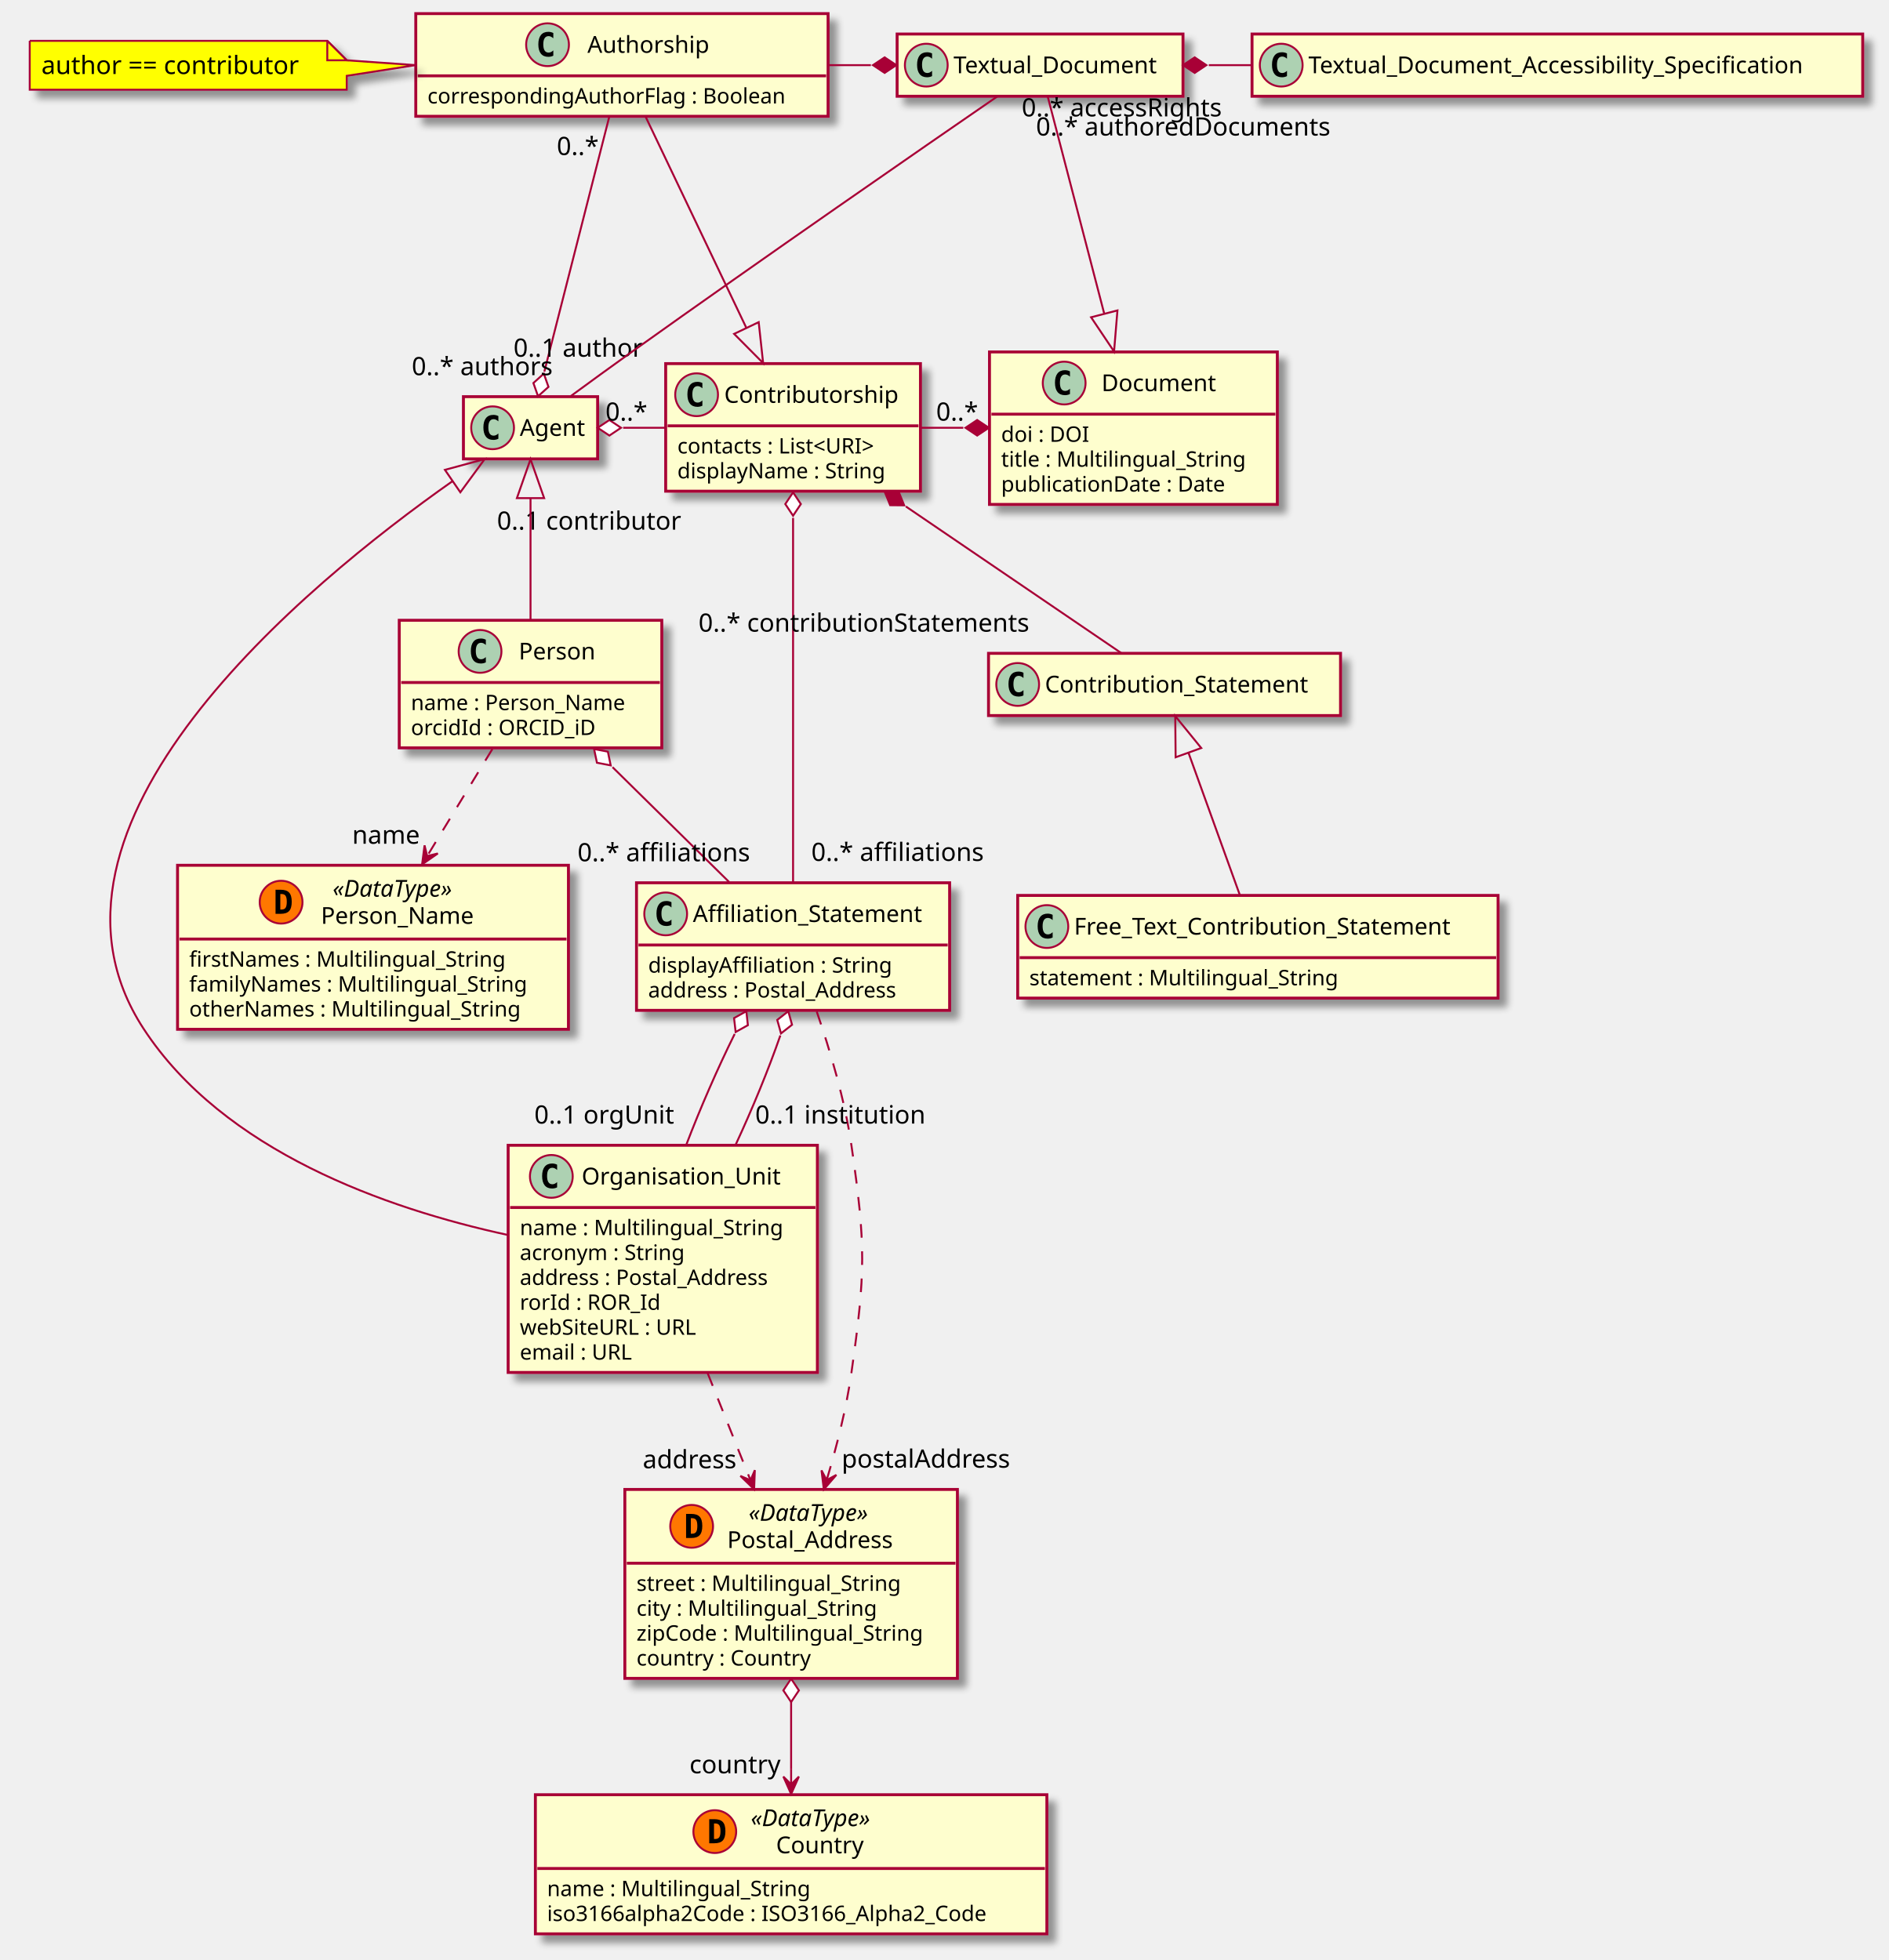
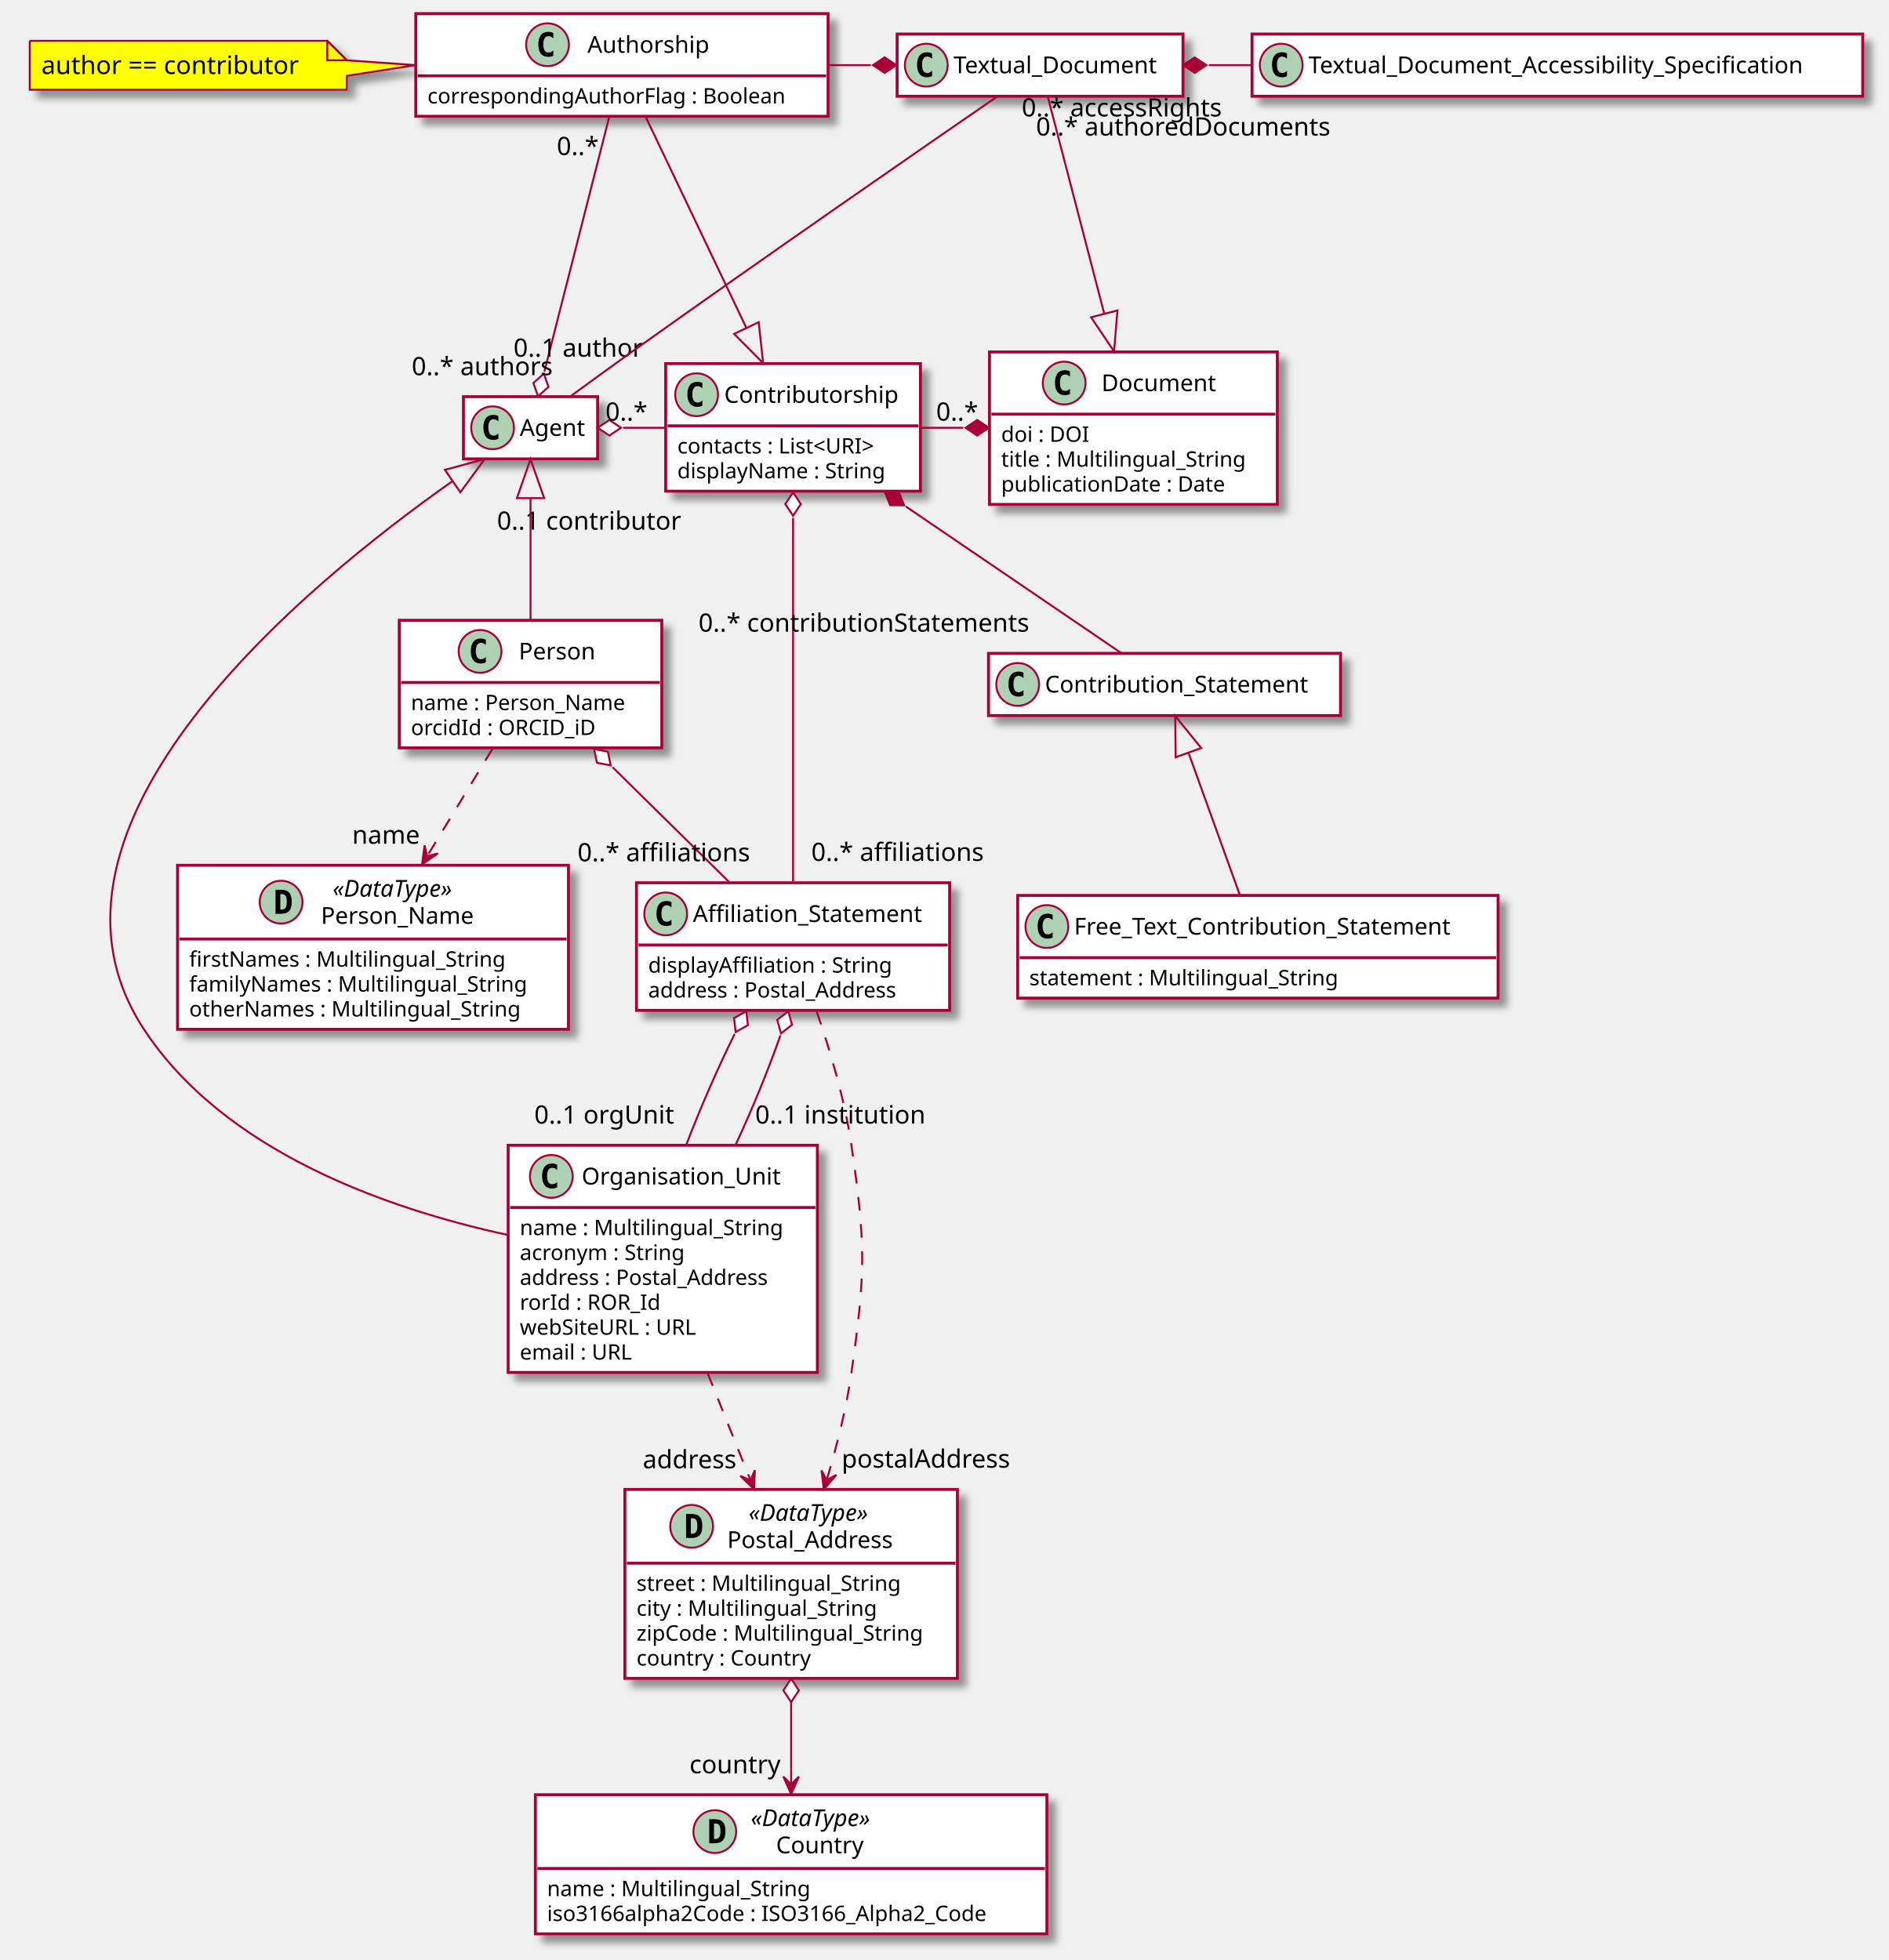
<svg xmlns="http://www.w3.org/2000/svg" contentScriptType="application/ecmascript" contentStyleType="text/css" height="1008px" preserveAspectRatio="none" style="width:971px;height:1008px;background:#FFFFFF;" version="1.1" viewBox="0 0 971 1008" width="971px" zoomAndPan="magnify">
  <defs>
-     <filter height="300%" id="fzcl2ooqlqvwh" width="300%" x="-1" y="-1">
+     <filter height="300%" id="fg955cpc2w1pw" width="300%" x="-1" y="-1">
      <feGaussianBlur result="blurOut" stdDeviation="2.0" />
      <feColorMatrix in="blurOut" result="blurOut2" type="matrix" values="0 0 0 0 0 0 0 0 0 0 0 0 0 0 0 0 0 0 .4 0" />
      <feOffset dx="4.0" dy="4.0" in="blurOut2" result="blurOut3" />
      <feBlend in="SourceGraphic" in2="blurOut3" mode="normal" />
    </filter>
  </defs>
  <g>
-     <rect codeLine="8" fill="#FEFECE" filter="url(#fzcl2ooqlqvwh)" height="78.414" id="Document" style="stroke:#A80036;stroke-width:1.5;" width="148" x="508.79" y="181" />
+     <rect codeLine="8" fill="#FFFFFF" filter="url(#fg955cpc2w1pw)" height="78.414" id="Document" style="stroke:#A80036;stroke-width:1.5;" width="148" x="508.79" y="181" />
    <ellipse cx="547.19" cy="197" fill="#ADD1B2" rx="11" ry="11" style="stroke:#A80036;stroke-width:1.0;" />
    <path d="M550.159,202.641 Q549.581,202.938 548.94,203.078 Q548.299,203.234 547.596,203.234 Q545.096,203.234 543.768,201.594 Q542.456,199.938 542.456,196.812 Q542.456,193.688 543.768,192.031 Q545.096,190.375 547.596,190.375 Q548.299,190.375 548.94,190.531 Q549.596,190.688 550.159,190.984 L550.159,193.703 Q549.534,193.125 548.94,192.859 Q548.346,192.578 547.721,192.578 Q546.378,192.578 545.69,193.656 Q545.003,194.719 545.003,196.812 Q545.003,198.906 545.69,199.984 Q546.378,201.047 547.721,201.047 Q548.346,201.047 548.94,200.781 Q549.534,200.5 550.159,199.922 L550.159,202.641 Z " fill="#000000" />
    <text fill="#000000" font-family="sans-serif" font-size="12" lengthAdjust="spacing" textLength="64" x="566.39" y="201.154">Document</text>
    <line style="stroke:#A80036;stroke-width:1.5;" x1="509.79" x2="655.79" y1="213" y2="213" />
    <text fill="#000000" font-family="sans-serif" font-size="11" lengthAdjust="spacing" textLength="49" x="514.79" y="227.21">doi : DOI</text>
    <text fill="#000000" font-family="sans-serif" font-size="11" lengthAdjust="spacing" textLength="136" x="514.79" y="240.015">title : Multilingual_String</text>
    <text fill="#000000" font-family="sans-serif" font-size="11" lengthAdjust="spacing" textLength="125" x="514.79" y="252.82">publicationDate : Date</text>
-     <rect codeLine="14" fill="#FEFECE" filter="url(#fzcl2ooqlqvwh)" height="32" id="Textual_Document" style="stroke:#A80036;stroke-width:1.5;" width="147" x="461.29" y="17.5" />
+     <rect codeLine="14" fill="#FFFFFF" filter="url(#fg955cpc2w1pw)" height="32" id="Textual_Document" style="stroke:#A80036;stroke-width:1.5;" width="147" x="461.29" y="17.5" />
    <ellipse cx="476.29" cy="33.5" fill="#ADD1B2" rx="11" ry="11" style="stroke:#A80036;stroke-width:1.0;" />
    <path d="M479.259,39.141 Q478.681,39.438 478.04,39.578 Q477.399,39.734 476.696,39.734 Q474.196,39.734 472.868,38.094 Q471.556,36.438 471.556,33.312 Q471.556,30.188 472.868,28.531 Q474.196,26.875 476.696,26.875 Q477.399,26.875 478.04,27.031 Q478.696,27.188 479.259,27.484 L479.259,30.203 Q478.634,29.625 478.04,29.359 Q477.446,29.078 476.821,29.078 Q475.478,29.078 474.79,30.156 Q474.103,31.219 474.103,33.312 Q474.103,35.406 474.79,36.484 Q475.478,37.547 476.821,37.547 Q477.446,37.547 478.04,37.281 Q478.634,37 479.259,36.422 L479.259,39.141 Z " fill="#000000" />
    <text fill="#000000" font-family="sans-serif" font-size="12" lengthAdjust="spacing" textLength="115" x="490.29" y="37.654">Textual_Document</text>
-     <rect codeLine="16" fill="#FEFECE" filter="url(#fzcl2ooqlqvwh)" height="32" id="Textual_Document_Accessibility_Specification" style="stroke:#A80036;stroke-width:1.5;" width="314" x="643.79" y="17.5" />
+     <rect codeLine="16" fill="#FFFFFF" filter="url(#fg955cpc2w1pw)" height="32" id="Textual_Document_Accessibility_Specification" style="stroke:#A80036;stroke-width:1.5;" width="314" x="643.79" y="17.5" />
    <ellipse cx="658.79" cy="33.5" fill="#ADD1B2" rx="11" ry="11" style="stroke:#A80036;stroke-width:1.0;" />
    <path d="M661.759,39.141 Q661.181,39.438 660.54,39.578 Q659.899,39.734 659.196,39.734 Q656.696,39.734 655.368,38.094 Q654.056,36.438 654.056,33.312 Q654.056,30.188 655.368,28.531 Q656.696,26.875 659.196,26.875 Q659.899,26.875 660.54,27.031 Q661.196,27.188 661.759,27.484 L661.759,30.203 Q661.134,29.625 660.54,29.359 Q659.946,29.078 659.321,29.078 Q657.977,29.078 657.29,30.156 Q656.602,31.219 656.602,33.312 Q656.602,35.406 657.29,36.484 Q657.977,37.547 659.321,37.547 Q659.946,37.547 660.54,37.281 Q661.134,37 661.759,36.422 L661.759,39.141 Z " fill="#000000" />
    <text fill="#000000" font-family="sans-serif" font-size="12" lengthAdjust="spacing" textLength="282" x="672.79" y="37.654">Textual_Document_Accessibility_Specification</text>
-     <rect codeLine="19" fill="#FEFECE" filter="url(#fzcl2ooqlqvwh)" height="32" id="Agent" style="stroke:#A80036;stroke-width:1.5;" width="69" x="238.29" y="204" />
+     <rect codeLine="19" fill="#FFFFFF" filter="url(#fg955cpc2w1pw)" height="32" id="Agent" style="stroke:#A80036;stroke-width:1.5;" width="69" x="238.29" y="204" />
    <ellipse cx="253.29" cy="220" fill="#ADD1B2" rx="11" ry="11" style="stroke:#A80036;stroke-width:1.0;" />
    <path d="M256.259,225.641 Q255.681,225.938 255.04,226.078 Q254.399,226.234 253.696,226.234 Q251.196,226.234 249.868,224.594 Q248.556,222.938 248.556,219.812 Q248.556,216.688 249.868,215.031 Q251.196,213.375 253.696,213.375 Q254.399,213.375 255.04,213.531 Q255.696,213.688 256.259,213.984 L256.259,216.703 Q255.634,216.125 255.04,215.859 Q254.446,215.578 253.821,215.578 Q252.477,215.578 251.79,216.656 Q251.102,217.719 251.102,219.812 Q251.102,221.906 251.79,222.984 Q252.477,224.047 253.821,224.047 Q254.446,224.047 255.04,223.781 Q255.634,223.5 256.259,222.922 L256.259,225.641 Z " fill="#000000" />
    <text fill="#000000" font-family="sans-serif" font-size="12" lengthAdjust="spacing" textLength="37" x="267.29" y="224.154">Agent</text>
-     <rect codeLine="22" fill="#FEFECE" filter="url(#fzcl2ooqlqvwh)" height="116.828" id="Organisation_Unit" style="stroke:#A80036;stroke-width:1.5;" width="159" x="261.29" y="589" />
+     <rect codeLine="22" fill="#FFFFFF" filter="url(#fg955cpc2w1pw)" height="116.828" id="Organisation_Unit" style="stroke:#A80036;stroke-width:1.5;" width="159" x="261.29" y="589" />
    <ellipse cx="283.49" cy="605" fill="#ADD1B2" rx="11" ry="11" style="stroke:#A80036;stroke-width:1.0;" />
    <path d="M286.459,610.641 Q285.881,610.938 285.24,611.078 Q284.599,611.234 283.896,611.234 Q281.396,611.234 280.068,609.594 Q278.756,607.938 278.756,604.812 Q278.756,601.688 280.068,600.031 Q281.396,598.375 283.896,598.375 Q284.599,598.375 285.24,598.531 Q285.896,598.688 286.459,598.984 L286.459,601.703 Q285.834,601.125 285.24,600.859 Q284.646,600.578 284.021,600.578 Q282.678,600.578 281.99,601.656 Q281.303,602.719 281.303,604.812 Q281.303,606.906 281.99,607.984 Q282.678,609.047 284.021,609.047 Q284.646,609.047 285.24,608.781 Q285.834,608.5 286.459,607.922 L286.459,610.641 Z " fill="#000000" />
    <text fill="#000000" font-family="sans-serif" font-size="12" lengthAdjust="spacing" textLength="111" x="299.09" y="609.154">Organisation_Unit</text>
    <line style="stroke:#A80036;stroke-width:1.5;" x1="262.29" x2="419.29" y1="621" y2="621" />
    <text fill="#000000" font-family="sans-serif" font-size="11" lengthAdjust="spacing" textLength="147" x="267.29" y="635.21">name : Multilingual_String</text>
    <text fill="#000000" font-family="sans-serif" font-size="11" lengthAdjust="spacing" textLength="95" x="267.29" y="648.015">acronym : String</text>
    <text fill="#000000" font-family="sans-serif" font-size="11" lengthAdjust="spacing" textLength="147" x="267.29" y="660.82">address : Postal_Address</text>
    <text fill="#000000" font-family="sans-serif" font-size="11" lengthAdjust="spacing" textLength="78" x="267.29" y="673.625">rorId : ROR_Id</text>
    <text fill="#000000" font-family="sans-serif" font-size="11" lengthAdjust="spacing" textLength="99" x="267.29" y="686.429">webSiteURL : URL</text>
    <text fill="#000000" font-family="sans-serif" font-size="11" lengthAdjust="spacing" textLength="64" x="267.29" y="699.234">email : URL</text>
-     <rect codeLine="30" fill="#FEFECE" filter="url(#fzcl2ooqlqvwh)" height="65.609" id="Person" style="stroke:#A80036;stroke-width:1.5;" width="135" x="205.29" y="319" />
+     <rect codeLine="30" fill="#FFFFFF" filter="url(#fg955cpc2w1pw)" height="65.609" id="Person" style="stroke:#A80036;stroke-width:1.5;" width="135" x="205.29" y="319" />
    <ellipse cx="246.84" cy="335" fill="#ADD1B2" rx="11" ry="11" style="stroke:#A80036;stroke-width:1.0;" />
    <path d="M249.809,340.641 Q249.231,340.938 248.59,341.078 Q247.949,341.234 247.246,341.234 Q244.746,341.234 243.418,339.594 Q242.106,337.938 242.106,334.812 Q242.106,331.688 243.418,330.031 Q244.746,328.375 247.246,328.375 Q247.949,328.375 248.59,328.531 Q249.246,328.688 249.809,328.984 L249.809,331.703 Q249.184,331.125 248.59,330.859 Q247.996,330.578 247.371,330.578 Q246.028,330.578 245.34,331.656 Q244.653,332.719 244.653,334.812 Q244.653,336.906 245.34,337.984 Q246.028,339.047 247.371,339.047 Q247.996,339.047 248.59,338.781 Q249.184,338.5 249.809,337.922 L249.809,340.641 Z " fill="#000000" />
    <text fill="#000000" font-family="sans-serif" font-size="12" lengthAdjust="spacing" textLength="44" x="266.74" y="339.154">Person</text>
    <line style="stroke:#A80036;stroke-width:1.5;" x1="206.29" x2="339.29" y1="351" y2="351" />
    <text fill="#000000" font-family="sans-serif" font-size="11" lengthAdjust="spacing" textLength="123" x="211.29" y="365.21">name : Person_Name</text>
    <text fill="#000000" font-family="sans-serif" font-size="11" lengthAdjust="spacing" textLength="102" x="211.29" y="378.015">orcidId : ORCID_iD</text>
-     <rect codeLine="34" fill="#FEFECE" filter="url(#fzcl2ooqlqvwh)" height="84.352" id="Person_Name" style="stroke:#A80036;stroke-width:1.5;" width="201" x="91.29" y="445" />
-     <ellipse cx="144.54" cy="463.969" fill="#FF7700" rx="11" ry="11" style="stroke:#A80036;stroke-width:1.0;" />
+     <rect codeLine="34" fill="#FFFFFF" filter="url(#fg955cpc2w1pw)" height="84.352" id="Person_Name" style="stroke:#A80036;stroke-width:1.5;" width="201" x="91.29" y="445" />
+     <ellipse cx="144.54" cy="463.969" fill="#ADD0B2" rx="11" ry="11" style="stroke:#A80036;stroke-width:1.0;" />
    <path d="M144.134,459.781 L144.134,467.766 L144.79,467.766 Q146.227,467.766 146.837,466.859 Q147.462,465.938 147.462,463.766 Q147.462,461.594 146.837,460.688 Q146.227,459.781 144.79,459.781 L144.134,459.781 Z M141.681,457.578 L144.306,457.578 Q147.337,457.578 148.665,459.031 Q150.009,460.469 150.009,463.766 Q150.009,467.062 148.665,468.516 Q147.337,469.969 144.306,469.969 L141.681,469.969 L141.681,457.578 Z " fill="#000000" />
    <text fill="#000000" font-family="sans-serif" font-size="12" font-style="italic" lengthAdjust="spacing" textLength="74" x="171.04" y="461.139">«DataType»</text>
    <text fill="#000000" font-family="sans-serif" font-size="12" lengthAdjust="spacing" textLength="86" x="165.04" y="475.107">Person_Name</text>
    <line style="stroke:#A80036;stroke-width:1.5;" x1="92.29" x2="291.29" y1="482.938" y2="482.938" />
    <text fill="#000000" font-family="sans-serif" font-size="11" lengthAdjust="spacing" textLength="178" x="97.29" y="497.148">firstNames : Multilingual_String</text>
    <text fill="#000000" font-family="sans-serif" font-size="11" lengthAdjust="spacing" textLength="189" x="97.29" y="509.953">familyNames : Multilingual_String</text>
    <text fill="#000000" font-family="sans-serif" font-size="11" lengthAdjust="spacing" textLength="185" x="97.29" y="522.757">otherNames : Multilingual_String</text>
-     <rect codeLine="39" fill="#FEFECE" filter="url(#fzcl2ooqlqvwh)" height="97.156" id="Postal_Address" style="stroke:#A80036;stroke-width:1.5;" width="171" x="321.29" y="766" />
-     <ellipse cx="355.64" cy="784.969" fill="#FF7700" rx="11" ry="11" style="stroke:#A80036;stroke-width:1.0;" />
+     <rect codeLine="39" fill="#FFFFFF" filter="url(#fg955cpc2w1pw)" height="97.156" id="Postal_Address" style="stroke:#A80036;stroke-width:1.5;" width="171" x="321.29" y="766" />
+     <ellipse cx="355.64" cy="784.969" fill="#ADD0B2" rx="11" ry="11" style="stroke:#A80036;stroke-width:1.0;" />
    <path d="M355.234,780.781 L355.234,788.766 L355.89,788.766 Q357.327,788.766 357.937,787.859 Q358.562,786.938 358.562,784.766 Q358.562,782.594 357.937,781.688 Q357.327,780.781 355.89,780.781 L355.234,780.781 Z M352.781,778.578 L355.406,778.578 Q358.437,778.578 359.765,780.031 Q361.109,781.469 361.109,784.766 Q361.109,788.062 359.765,789.516 Q358.437,790.969 355.406,790.969 L352.781,790.969 L352.781,778.578 Z " fill="#000000" />
    <text fill="#000000" font-family="sans-serif" font-size="12" font-style="italic" lengthAdjust="spacing" textLength="74" x="384.94" y="782.139">«DataType»</text>
    <text fill="#000000" font-family="sans-serif" font-size="12" lengthAdjust="spacing" textLength="96" x="373.94" y="796.107">Postal_Address</text>
    <line style="stroke:#A80036;stroke-width:1.5;" x1="322.29" x2="491.29" y1="803.938" y2="803.938" />
    <text fill="#000000" font-family="sans-serif" font-size="11" lengthAdjust="spacing" textLength="149" x="327.29" y="818.148">street : Multilingual_String</text>
    <text fill="#000000" font-family="sans-serif" font-size="11" lengthAdjust="spacing" textLength="134" x="327.29" y="830.953">city : Multilingual_String</text>
    <text fill="#000000" font-family="sans-serif" font-size="11" lengthAdjust="spacing" textLength="159" x="327.29" y="843.757">zipCode : Multilingual_String</text>
    <text fill="#000000" font-family="sans-serif" font-size="11" lengthAdjust="spacing" textLength="98" x="327.29" y="856.562">country : Country</text>
-     <rect codeLine="45" fill="#FEFECE" filter="url(#fzcl2ooqlqvwh)" height="71.547" id="Country" style="stroke:#A80036;stroke-width:1.5;" width="263" x="275.29" y="923" />
-     <ellipse cx="367.54" cy="941.969" fill="#FF7700" rx="11" ry="11" style="stroke:#A80036;stroke-width:1.0;" />
+     <rect codeLine="45" fill="#FFFFFF" filter="url(#fg955cpc2w1pw)" height="71.547" id="Country" style="stroke:#A80036;stroke-width:1.5;" width="263" x="275.29" y="923" />
+     <ellipse cx="367.54" cy="941.969" fill="#ADD0B2" rx="11" ry="11" style="stroke:#A80036;stroke-width:1.0;" />
    <path d="M367.134,937.781 L367.134,945.766 L367.79,945.766 Q369.228,945.766 369.837,944.859 Q370.462,943.938 370.462,941.766 Q370.462,939.594 369.837,938.688 Q369.228,937.781 367.79,937.781 L367.134,937.781 Z M364.681,935.578 L367.306,935.578 Q370.337,935.578 371.665,937.031 Q373.009,938.469 373.009,941.766 Q373.009,945.062 371.665,946.516 Q370.337,947.969 367.306,947.969 L364.681,947.969 L364.681,935.578 Z " fill="#000000" />
    <text fill="#000000" font-family="sans-serif" font-size="12" font-style="italic" lengthAdjust="spacing" textLength="74" x="386.04" y="939.139">«DataType»</text>
    <text fill="#000000" font-family="sans-serif" font-size="12" lengthAdjust="spacing" textLength="48" x="399.04" y="953.107">Country</text>
    <line style="stroke:#A80036;stroke-width:1.5;" x1="276.29" x2="537.29" y1="960.938" y2="960.938" />
    <text fill="#000000" font-family="sans-serif" font-size="11" lengthAdjust="spacing" textLength="147" x="281.29" y="975.148">name : Multilingual_String</text>
    <text fill="#000000" font-family="sans-serif" font-size="11" lengthAdjust="spacing" textLength="251" x="281.29" y="987.953">iso3166alpha2Code : ISO3166_Alpha2_Code</text>
-     <rect codeLine="53" fill="#FEFECE" filter="url(#fzcl2ooqlqvwh)" height="52.805" id="Authorship" style="stroke:#A80036;stroke-width:1.5;" width="212" x="213.79" y="7" />
+     <rect codeLine="53" fill="#FFFFFF" filter="url(#fg955cpc2w1pw)" height="52.805" id="Authorship" style="stroke:#A80036;stroke-width:1.5;" width="212" x="213.79" y="7" />
    <ellipse cx="281.54" cy="23" fill="#ADD1B2" rx="11" ry="11" style="stroke:#A80036;stroke-width:1.0;" />
    <path d="M284.509,28.641 Q283.931,28.938 283.29,29.078 Q282.649,29.234 281.946,29.234 Q279.446,29.234 278.118,27.594 Q276.806,25.938 276.806,22.812 Q276.806,19.688 278.118,18.031 Q279.446,16.375 281.946,16.375 Q282.649,16.375 283.29,16.531 Q283.946,16.688 284.509,16.984 L284.509,19.703 Q283.884,19.125 283.29,18.859 Q282.696,18.578 282.071,18.578 Q280.728,18.578 280.04,19.656 Q279.353,20.719 279.353,22.812 Q279.353,24.906 280.04,25.984 Q280.728,27.047 282.071,27.047 Q282.696,27.047 283.29,26.781 Q283.884,26.5 284.509,25.922 L284.509,28.641 Z " fill="#000000" />
    <text fill="#000000" font-family="sans-serif" font-size="12" lengthAdjust="spacing" textLength="68" x="302.04" y="27.154">Authorship</text>
    <line style="stroke:#A80036;stroke-width:1.5;" x1="214.79" x2="424.79" y1="39" y2="39" />
    <text fill="#000000" font-family="sans-serif" font-size="11" lengthAdjust="spacing" textLength="200" x="219.79" y="53.21">correspondingAuthorFlag : Boolean</text>
-     <path d="M15.29,21 L15.29,46.133 A0,0 0 0 0 15.29,46.133 L178.29,46.133 A0,0 0 0 0 178.29,46.133 L178.29,39 L213.68,33.5 L178.29,31 L178.29,31 L168.29,21 L15.29,21 A0,0 0 0 0 15.29,21 " fill="#FFFF00" filter="url(#fzcl2ooqlqvwh)" style="stroke:#A80036;stroke-width:1.0;" />
+     <path d="M15.29,21 L15.29,46.133 A0,0 0 0 0 15.29,46.133 L178.29,46.133 A0,0 0 0 0 178.29,46.133 L178.29,39 L213.68,33.5 L178.29,31 L178.29,31 L168.29,21 L15.29,21 A0,0 0 0 0 15.29,21 " fill="#FFFF00" filter="url(#fg955cpc2w1pw)" style="stroke:#A80036;stroke-width:1.0;" />
    <path d="M168.29,21 L168.29,31 L178.29,31 L168.29,21 " fill="#FFFF00" style="stroke:#A80036;stroke-width:1.0;" />
    <text fill="#000000" font-family="sans-serif" font-size="13" lengthAdjust="spacing" textLength="142" x="21.29" y="38.067">author == contributor</text>
-     <rect codeLine="58" fill="#FEFECE" filter="url(#fzcl2ooqlqvwh)" height="65.609" id="Contributorship" style="stroke:#A80036;stroke-width:1.5;" width="131" x="342.29" y="187" />
+     <rect codeLine="58" fill="#FFFFFF" filter="url(#fg955cpc2w1pw)" height="65.609" id="Contributorship" style="stroke:#A80036;stroke-width:1.5;" width="131" x="342.29" y="187" />
    <ellipse cx="358.19" cy="203" fill="#ADD1B2" rx="11" ry="11" style="stroke:#A80036;stroke-width:1.0;" />
    <path d="M361.159,208.641 Q360.581,208.938 359.94,209.078 Q359.299,209.234 358.596,209.234 Q356.096,209.234 354.768,207.594 Q353.456,205.938 353.456,202.812 Q353.456,199.688 354.768,198.031 Q356.096,196.375 358.596,196.375 Q359.299,196.375 359.94,196.531 Q360.596,196.688 361.159,196.984 L361.159,199.703 Q360.534,199.125 359.94,198.859 Q359.346,198.578 358.721,198.578 Q357.377,198.578 356.69,199.656 Q356.002,200.719 356.002,202.812 Q356.002,204.906 356.69,205.984 Q357.377,207.047 358.721,207.047 Q359.346,207.047 359.94,206.781 Q360.534,206.5 361.159,205.922 L361.159,208.641 Z " fill="#000000" />
    <text fill="#000000" font-family="sans-serif" font-size="12" lengthAdjust="spacing" textLength="97" x="372.39" y="207.154">Contributorship</text>
    <line style="stroke:#A80036;stroke-width:1.5;" x1="343.29" x2="472.29" y1="219" y2="219" />
    <text fill="#000000" font-family="sans-serif" font-size="11" lengthAdjust="spacing" textLength="116" x="348.29" y="233.21">contacts : List&lt;URI&gt;</text>
    <text fill="#000000" font-family="sans-serif" font-size="11" lengthAdjust="spacing" textLength="119" x="348.29" y="246.015">displayName : String</text>
-     <rect codeLine="62" fill="#FEFECE" filter="url(#fzcl2ooqlqvwh)" height="32" id="Contribution_Statement" style="stroke:#A80036;stroke-width:1.5;" width="181" x="508.29" y="336" />
+     <rect codeLine="62" fill="#FFFFFF" filter="url(#fg955cpc2w1pw)" height="32" id="Contribution_Statement" style="stroke:#A80036;stroke-width:1.5;" width="181" x="508.29" y="336" />
    <ellipse cx="523.29" cy="352" fill="#ADD1B2" rx="11" ry="11" style="stroke:#A80036;stroke-width:1.0;" />
    <path d="M526.259,357.641 Q525.681,357.938 525.04,358.078 Q524.399,358.234 523.696,358.234 Q521.196,358.234 519.868,356.594 Q518.556,354.938 518.556,351.812 Q518.556,348.688 519.868,347.031 Q521.196,345.375 523.696,345.375 Q524.399,345.375 525.04,345.531 Q525.696,345.688 526.259,345.984 L526.259,348.703 Q525.634,348.125 525.04,347.859 Q524.446,347.578 523.821,347.578 Q522.477,347.578 521.79,348.656 Q521.102,349.719 521.102,351.812 Q521.102,353.906 521.79,354.984 Q522.477,356.047 523.821,356.047 Q524.446,356.047 525.04,355.781 Q525.634,355.5 526.259,354.922 L526.259,357.641 Z " fill="#000000" />
    <text fill="#000000" font-family="sans-serif" font-size="12" lengthAdjust="spacing" textLength="149" x="537.29" y="356.154">Contribution_Statement</text>
-     <rect codeLine="64" fill="#FEFECE" filter="url(#fzcl2ooqlqvwh)" height="52.805" id="Free_Text_Contribution_Statement" style="stroke:#A80036;stroke-width:1.5;" width="247" x="523.29" y="460.5" />
+     <rect codeLine="64" fill="#FFFFFF" filter="url(#fg955cpc2w1pw)" height="52.805" id="Free_Text_Contribution_Statement" style="stroke:#A80036;stroke-width:1.5;" width="247" x="523.29" y="460.5" />
    <ellipse cx="538.29" cy="476.5" fill="#ADD1B2" rx="11" ry="11" style="stroke:#A80036;stroke-width:1.0;" />
    <path d="M541.259,482.141 Q540.681,482.438 540.04,482.578 Q539.399,482.734 538.696,482.734 Q536.196,482.734 534.868,481.094 Q533.556,479.438 533.556,476.312 Q533.556,473.188 534.868,471.531 Q536.196,469.875 538.696,469.875 Q539.399,469.875 540.04,470.031 Q540.696,470.188 541.259,470.484 L541.259,473.203 Q540.634,472.625 540.04,472.359 Q539.446,472.078 538.821,472.078 Q537.477,472.078 536.79,473.156 Q536.102,474.219 536.102,476.312 Q536.102,478.406 536.79,479.484 Q537.477,480.547 538.821,480.547 Q539.446,480.547 540.04,480.281 Q540.634,480 541.259,479.422 L541.259,482.141 Z " fill="#000000" />
    <text fill="#000000" font-family="sans-serif" font-size="12" lengthAdjust="spacing" textLength="215" x="552.29" y="480.654">Free_Text_Contribution_Statement</text>
    <line style="stroke:#A80036;stroke-width:1.5;" x1="524.29" x2="769.29" y1="492.5" y2="492.5" />
    <text fill="#000000" font-family="sans-serif" font-size="11" lengthAdjust="spacing" textLength="173" x="529.29" y="506.71">statement : Multilingual_String</text>
-     <rect codeLine="67" fill="#FEFECE" filter="url(#fzcl2ooqlqvwh)" height="65.609" id="Affiliation_Statement" style="stroke:#A80036;stroke-width:1.5;" width="161" x="327.29" y="454" />
+     <rect codeLine="67" fill="#FFFFFF" filter="url(#fg955cpc2w1pw)" height="65.609" id="Affiliation_Statement" style="stroke:#A80036;stroke-width:1.5;" width="161" x="327.29" y="454" />
    <ellipse cx="342.29" cy="470" fill="#ADD1B2" rx="11" ry="11" style="stroke:#A80036;stroke-width:1.0;" />
    <path d="M345.259,475.641 Q344.681,475.938 344.04,476.078 Q343.399,476.234 342.696,476.234 Q340.196,476.234 338.868,474.594 Q337.556,472.938 337.556,469.812 Q337.556,466.688 338.868,465.031 Q340.196,463.375 342.696,463.375 Q343.399,463.375 344.04,463.531 Q344.696,463.688 345.259,463.984 L345.259,466.703 Q344.634,466.125 344.04,465.859 Q343.446,465.578 342.821,465.578 Q341.478,465.578 340.79,466.656 Q340.103,467.719 340.103,469.812 Q340.103,471.906 340.79,472.984 Q341.478,474.047 342.821,474.047 Q343.446,474.047 344.04,473.781 Q344.634,473.5 345.259,472.922 L345.259,475.641 Z " fill="#000000" />
    <text fill="#000000" font-family="sans-serif" font-size="12" lengthAdjust="spacing" textLength="129" x="356.29" y="474.154">Affiliation_Statement</text>
    <line style="stroke:#A80036;stroke-width:1.5;" x1="328.29" x2="487.29" y1="486" y2="486" />
    <text fill="#000000" font-family="sans-serif" font-size="11" lengthAdjust="spacing" textLength="138" x="333.29" y="500.21">displayAffiliation : String</text>
    <text fill="#000000" font-family="sans-serif" font-size="11" lengthAdjust="spacing" textLength="147" x="333.29" y="513.015">address : Postal_Address</text>
    <path codeLine="51" d="M406.79,875.35 C406.79,875.35 406.79,898.95 406.79,909.63 " fill="none" id="Postal_Address-Country" style="stroke:#A80036;stroke-width:1.0;" />
    <polygon fill="#A80036" points="406.79,922.67,410.79,913.67,406.79,917.67,402.79,913.67,406.79,922.67" style="stroke:#A80036;stroke-width:1.0;" />
    <line style="stroke:#A80036;stroke-width:1.0;" x1="406.79" x2="406.79" y1="917.67" y2="909.67" />
    <polygon fill="#FFFFFF" points="406.79,863.35,402.79,869.35,406.79,875.35,410.79,869.35,406.79,863.35" style="stroke:#A80036;stroke-width:1.0;" />
    <text fill="#000000" font-family="sans-serif" font-size="13" lengthAdjust="spacing" textLength="48" x="354.515" y="911.982">country</text>
    <path codeLine="74" d="M419.95,520.21 C426.69,539.79 434.37,565.47 437.79,589 C445.27,640.46 445.07,654.51 437.79,706 C435.21,724.28 430.27,743.81 425.08,761.14 " fill="none" id="Affiliation_Statement-to-Postal_Address" style="stroke:#A80036;stroke-width:1.0;stroke-dasharray:7.0,7.0;" />
    <polygon fill="#A80036" points="423.61,765.96,430.058,758.515,425.066,761.177,422.405,756.185,423.61,765.96" style="stroke:#A80036;stroke-width:1.0;" />
    <text fill="#000000" font-family="sans-serif" font-size="13" lengthAdjust="spacing" textLength="91" x="432.763" y="754.794">postalAddress</text>
    <path codeLine="75" d="M377.76,531.76 C369.01,549.39 360.04,569.99 352.85,588.82 " fill="none" id="Affiliation_Statement-backto-Organisation_Unit" style="stroke:#A80036;stroke-width:1.0;" />
    <polygon fill="#FFFFFF" points="383.75,520.07,377.449,523.577,378.262,530.742,384.563,527.235,383.75,520.07" style="stroke:#A80036;stroke-width:1.0;" />
    <text fill="#000000" font-family="sans-serif" font-size="13" lengthAdjust="spacing" textLength="75" x="274.75" y="577.84">0..1 orgUnit</text>
    <path codeLine="76" d="M401.25,532.52 C395.18,549.99 386.86,570.26 378.22,588.82 " fill="none" id="Affiliation_Statement-backto-Organisation_Unit-1" style="stroke:#A80036;stroke-width:1.0;" />
    <polygon fill="#FFFFFF" points="405.33,520.07,399.658,524.523,401.587,531.471,407.259,527.018,405.33,520.07" style="stroke:#A80036;stroke-width:1.0;" />
    <text fill="#000000" font-family="sans-serif" font-size="13" lengthAdjust="spacing" textLength="91" x="388.327" y="577.84">0..1 institution</text>
    <path codeLine="78" d="M314.96,394.54 C334.3,413.6 356.89,435.86 374.94,453.64 " fill="none" id="Person-backto-Affiliation_Statement" style="stroke:#A80036;stroke-width:1.0;" />
    <polygon fill="#FFFFFF" points="305.47,385.2,306.939,392.26,314.021,393.619,312.552,386.559,305.47,385.2" style="stroke:#A80036;stroke-width:1.0;" />
    <text fill="#000000" font-family="sans-serif" font-size="13" lengthAdjust="spacing" textLength="91" x="296.964" y="442.935">0..* affiliations</text>
    <path codeLine="79" d="M611.16,387.27 C619.41,410.12 630.07,439.68 637.58,460.48 " fill="none" id="Contribution_Statement-backto-Free_Text_Contribution_Statement" style="stroke:#A80036;stroke-width:1.0;" />
    <polygon fill="none" points="604.5,389.45,604.3,368.26,617.67,384.69,604.5,389.45" style="stroke:#A80036;stroke-width:1.0;" />
    <path codeLine="80" d="M473.41,220 C480.71,220 488.01,220 495.31,220 " fill="none" id="Contributorship-to-Document" style="stroke:#A80036;stroke-width:1.0;" />
    <polygon fill="#A80036" points="508.45,220,502.45,216,496.45,220,502.45,224,508.45,220" style="stroke:#A80036;stroke-width:1.0;" />
    <text fill="#000000" font-family="sans-serif" font-size="13" lengthAdjust="spacing" textLength="23" x="481.363" y="216.32">0..*</text>
    <path codeLine="81" d="M320.43,220 C327.7,220 334.98,220 342.26,220 " fill="none" id="Agent-backto-Contributorship" style="stroke:#A80036;stroke-width:1.0;" />
    <polygon fill="#FFFFFF" points="307.33,220,313.33,224,319.33,220,313.33,216,307.33,220" style="stroke:#A80036;stroke-width:1.0;" />
    <text fill="#000000" font-family="sans-serif" font-size="13" lengthAdjust="spacing" textLength="98" x="255.551" y="272.39">0..1 contributor</text>
    <text fill="#000000" font-family="sans-serif" font-size="13" lengthAdjust="spacing" textLength="23" x="311.316" y="216.32">0..*</text>
    <path codeLine="82" d="M407.79,266.36 C407.79,319.79 407.79,407.17 407.79,453.99 " fill="none" id="Contributorship-backto-Affiliation_Statement" style="stroke:#A80036;stroke-width:1.0;" />
    <polygon fill="#FFFFFF" points="407.79,253.23,403.79,259.23,407.79,265.23,411.79,259.23,407.79,253.23" style="stroke:#A80036;stroke-width:1.0;" />
    <text fill="#000000" font-family="sans-serif" font-size="13" lengthAdjust="spacing" textLength="91" x="417.174" y="442.756">0..* affiliations</text>
    <path codeLine="83" d="M465.78,260.47 C503.15,285.9 549.63,317.54 576.58,335.88 " fill="none" id="Contributorship-backto-Contribution_Statement" style="stroke:#A80036;stroke-width:1.0;" />
    <polygon fill="#A80036" points="455,253.13,457.708,259.813,464.919,259.884,462.211,253.2,455,253.13" style="stroke:#A80036;stroke-width:1.0;" />
    <text fill="#000000" font-family="sans-serif" font-size="13" lengthAdjust="spacing" textLength="179" x="359.18" y="324.85">0..* contributionStatements</text>
    <path codeLine="85" d="M426.03,33.5 C433.29,33.5 440.55,33.5 447.8,33.5 " fill="none" id="Authorship-to-Textual_Document" style="stroke:#A80036;stroke-width:1.0;" />
    <polygon fill="#A80036" points="460.87,33.5,454.87,29.5,448.87,33.5,454.87,37.5,460.87,33.5" style="stroke:#A80036;stroke-width:1.0;" />
    <path codeLine="86" d="M332.03,60.15 C345.34,88.06 366.95,133.37 383.69,168.47 " fill="none" id="Authorship-to-Contributorship" style="stroke:#A80036;stroke-width:1.0;" />
    <polygon fill="none" points="390.11,165.68,392.4,186.74,377.48,171.71,390.11,165.68" style="stroke:#A80036;stroke-width:1.0;" />
    <path codeLine="87" d="M313.25,60.15 C304.48,94.59 288.95,155.55 279.9,191.1 " fill="none" id="Authorship-to-Agent" style="stroke:#A80036;stroke-width:1.0;" />
    <polygon fill="#FFFFFF" points="276.66,203.79,282.019,198.965,279.626,192.162,274.267,196.987,276.66,203.79" style="stroke:#A80036;stroke-width:1.0;" />
    <text fill="#000000" font-family="sans-serif" font-size="13" lengthAdjust="spacing" textLength="23" x="286.304" y="79.723">0..*</text>
    <text fill="#000000" font-family="sans-serif" font-size="13" lengthAdjust="spacing" textLength="70" x="264.039" y="183.445">0..1 author</text>
    <path codeLine="89" d="M253.18,385.2 C243.17,401.64 230.81,421.93 219.81,439.99 " fill="none" id="Person-to-Person_Name" style="stroke:#A80036;stroke-width:1.0;stroke-dasharray:7.0,7.0;" />
    <polygon fill="#A80036" points="217.04,444.53,225.136,438.922,219.64,440.259,218.303,434.762,217.04,444.53" style="stroke:#A80036;stroke-width:1.0;" />
    <text fill="#000000" font-family="sans-serif" font-size="13" lengthAdjust="spacing" textLength="37" x="181.074" y="433.928">name</text>
    <path codeLine="90" d="M272.79,256.4 C272.79,275.89 272.79,299.89 272.79,318.84 " fill="none" id="Agent-backto-Person" style="stroke:#A80036;stroke-width:1.0;" />
    <polygon fill="none" points="265.79,256.17,272.79,236.17,279.79,256.17,265.79,256.17" style="stroke:#A80036;stroke-width:1.0;" />
    <path codeLine="91" d="M232.58,247.52 C156.73,300.9 6,425.1 73.79,529 C114.96,592.09 198.43,621.53 261.14,635.13 " fill="none" id="Agent-backto-Organisation_Unit" style="stroke:#A80036;stroke-width:1.0;" />
    <polygon fill="none" points="228.78,241.64,249.23,236.09,236.7,253.18,228.78,241.64" style="stroke:#A80036;stroke-width:1.0;" />
    <path codeLine="92" d="M363.87,706.21 C371.01,724.05 378.83,743.59 385.81,761.05 " fill="none" id="Organisation_Unit-to-Postal_Address" style="stroke:#A80036;stroke-width:1.0;stroke-dasharray:7.0,7.0;" />
    <polygon fill="#A80036" points="387.76,765.92,388.131,756.078,385.903,761.278,380.704,759.049,387.76,765.92" style="stroke:#A80036;stroke-width:1.0;" />
    <text fill="#000000" font-family="sans-serif" font-size="13" lengthAdjust="spacing" textLength="51" x="330.498" y="755.099">address</text>
    <path codeLine="94" d="M538.72,49.6 C545,73.73 557.61,122.23 567.75,161.17 " fill="none" id="Textual_Document-to-Document" style="stroke:#A80036;stroke-width:1.0;" />
    <polygon fill="none" points="574.58,159.65,572.84,180.77,561.03,163.17,574.58,159.65" style="stroke:#A80036;stroke-width:1.0;" />
    <path codeLine="95" d="M621.56,33.5 C628.92,33.5 636.28,33.5 643.64,33.5 " fill="none" id="Textual_Document-backto-Textual_Document_Accessibility_Specification" style="stroke:#A80036;stroke-width:1.0;" />
    <polygon fill="#A80036" points="608.3,33.5,614.3,37.5,620.3,33.5,614.3,29.5,608.3,33.5" style="stroke:#A80036;stroke-width:1.0;" />
    <text fill="#000000" font-family="sans-serif" font-size="13" lengthAdjust="spacing" textLength="110" x="525.354" y="59.866">0..* accessRights</text>
    <path codeLine="96" d="M512.91,49.53 C474.61,75.89 392.98,132.31 324.79,181 C314.42,188.41 302.97,196.75 293.46,203.73 " fill="none" id="Textual_Document-Agent" style="stroke:#A80036;stroke-width:1.0;" />
    <text fill="#000000" font-family="sans-serif" font-size="13" lengthAdjust="spacing" textLength="159" x="532.717" y="69.708">0..* authoredDocuments</text>
    <text fill="#000000" font-family="sans-serif" font-size="13" lengthAdjust="spacing" textLength="76" x="211.719" y="192.945">0..* authors</text>
  </g>
</svg>
